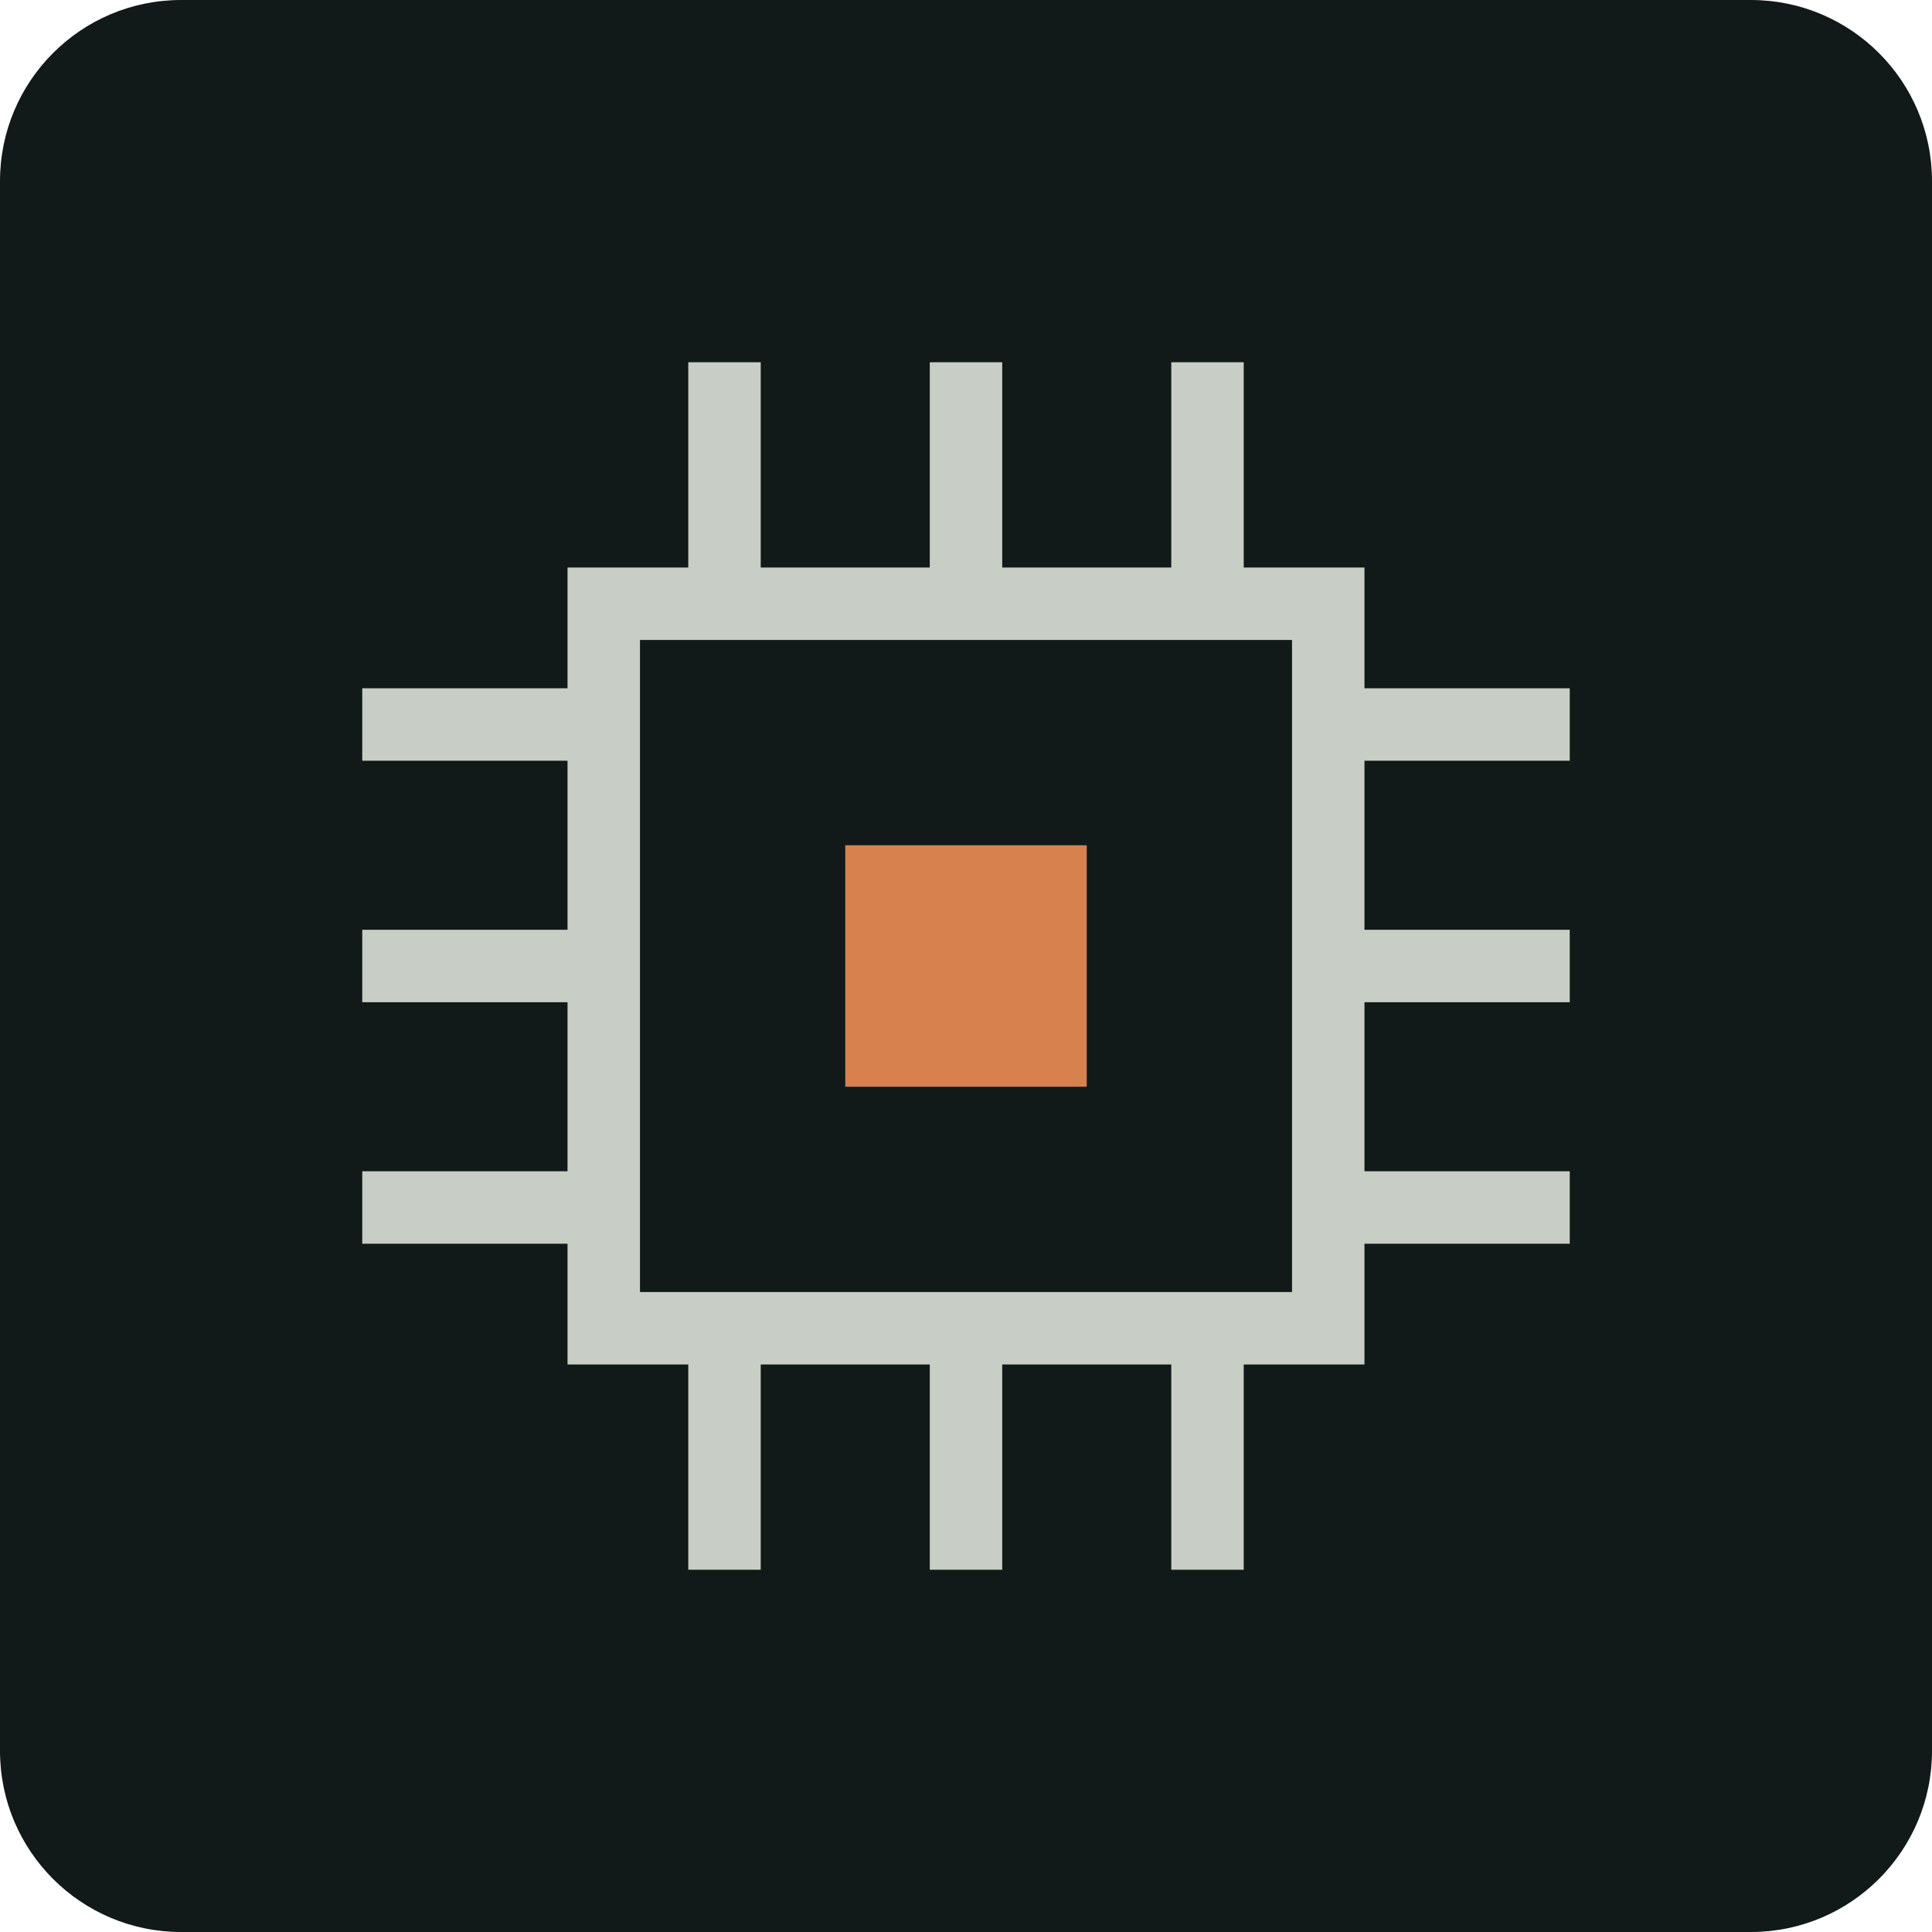
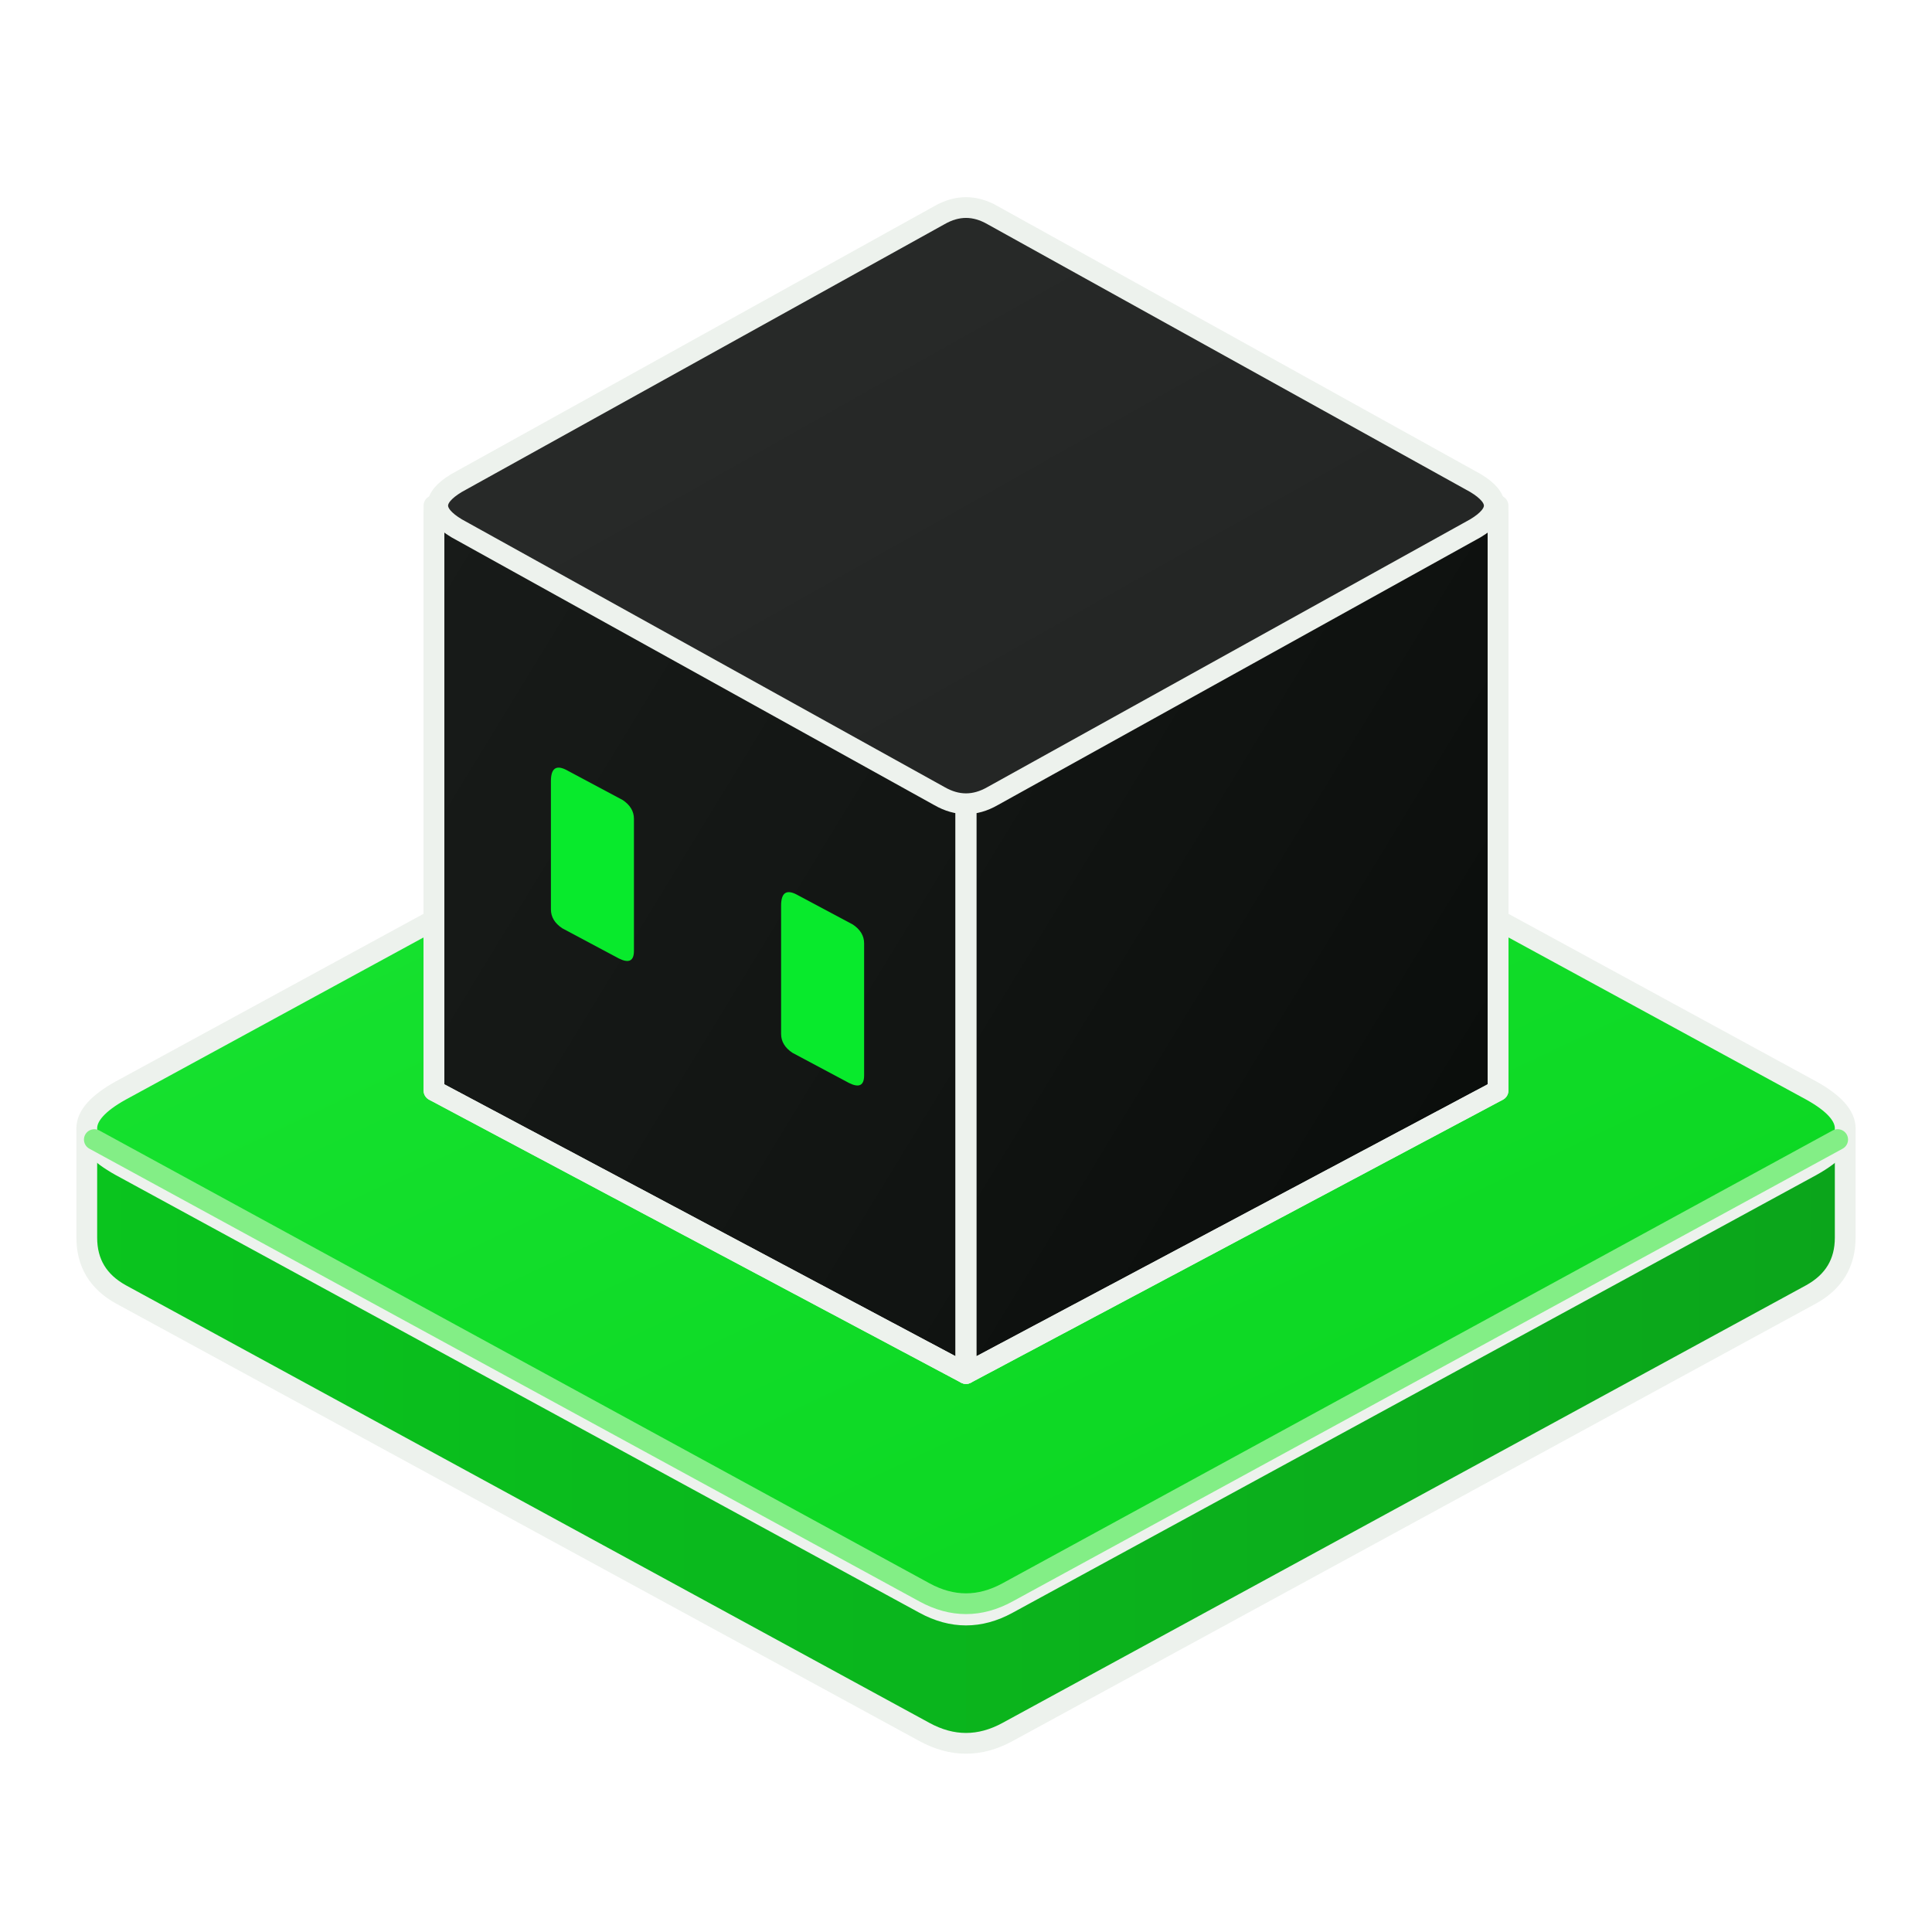
- <svg xmlns="http://www.w3.org/2000/svg" viewBox="0 0 32 32" role="img" aria-label="CIRVYK icon">
-   <rect width="32" height="32" rx="3" fill="#111A18" />
-   <g fill="none" stroke="#C8CEC5" stroke-width="1.2">
-     <path d="M10 10h12v12H10zM6 12h4m-4 4h4m-4 4h4m12-8h4m-4 4h4m-4 4h4M12 6v4m4-4v4m4-4v4m-8 12v4m4-4v4m4-4v4" />
+ <svg xmlns="http://www.w3.org/2000/svg" viewBox="0 0 512 512" role="img" aria-label="CIRVYK cube logo">
+   <defs>
+     <linearGradient id="base-top" x1="0" y1="0" x2="0.85" y2="1">
+       <stop stop-color="#19e533" />
+       <stop offset="1" stop-color="#0ad520" />
+     </linearGradient>
+     <linearGradient id="base-front" x1="0" y1="0" x2="1" y2="0">
+       <stop stop-color="#0ac41e" />
+       <stop offset="1" stop-color="#0ba51b" />
+     </linearGradient>
+     <linearGradient id="cube-top" x1="0" y1="0" x2="1" y2="1">
+       <stop stop-color="#292b2a" />
+       <stop offset="1" stop-color="#222423" />
+     </linearGradient>
+     <linearGradient id="cube-left" x1="0" y1="0" x2="1" y2="1">
+       <stop stop-color="#181b19" />
+       <stop offset="1" stop-color="#101311" />
+     </linearGradient>
+     <linearGradient id="cube-right" x1="0" y1="0" x2="1" y2="1">
+       <stop stop-color="#141715" />
+       <stop offset="1" stop-color="#090c0a" />
+     </linearGradient>
+   </defs>
+   <g stroke="#edf2ed" stroke-width="5.5" stroke-linejoin="round" stroke-linecap="round">
+     <path fill="url(#base-front)" d="M23 299 256 425 489 299v29q0 10-9 15L267 459q-11 6-22 0L32 343q-9-5-9-15Z" />
+     <path fill="url(#base-top)" d="m32 289 213-116q11-6 22 0l213 116q18 10 0 20L267 425q-11 6-22 0L32 309q-18-10 0-20Z" />
+     <path fill="none" stroke="#83ee86" d="m25 302 220 120q11 6 22 0l220-120" />
+     <path fill="url(#cube-left)" d="m115 134 141 78v152l-141-75Z" />
+     <path fill="url(#cube-right)" d="m256 212 141-78v155l-141 75Z" />
+     <path fill="url(#cube-top)" d="m121 128 128-71q7-4 14 0l128 71q10 6 0 12l-128 71q-7 4-14 0l-128-71q-10-6 0-12Z" />
+     <path fill="none" d="M115 136v153l141 75 141-75V136M256 215v149" />
  </g>
-   <path d="M14 14h4v4h-4z" fill="#D6814E" />
+   <g fill="#08ea2c">
+     <path d="m150 204 15 8q3 2 3 5v35q0 4-4 2l-15-8q-3-2-3-5v-34q0-5 4-3Z" />
+     <path d="m211 237 15 8q3 2 3 5v35q0 4-4 2l-15-8q-3-2-3-5v-34q0-5 4-3Z" />
+   </g>
</svg>
